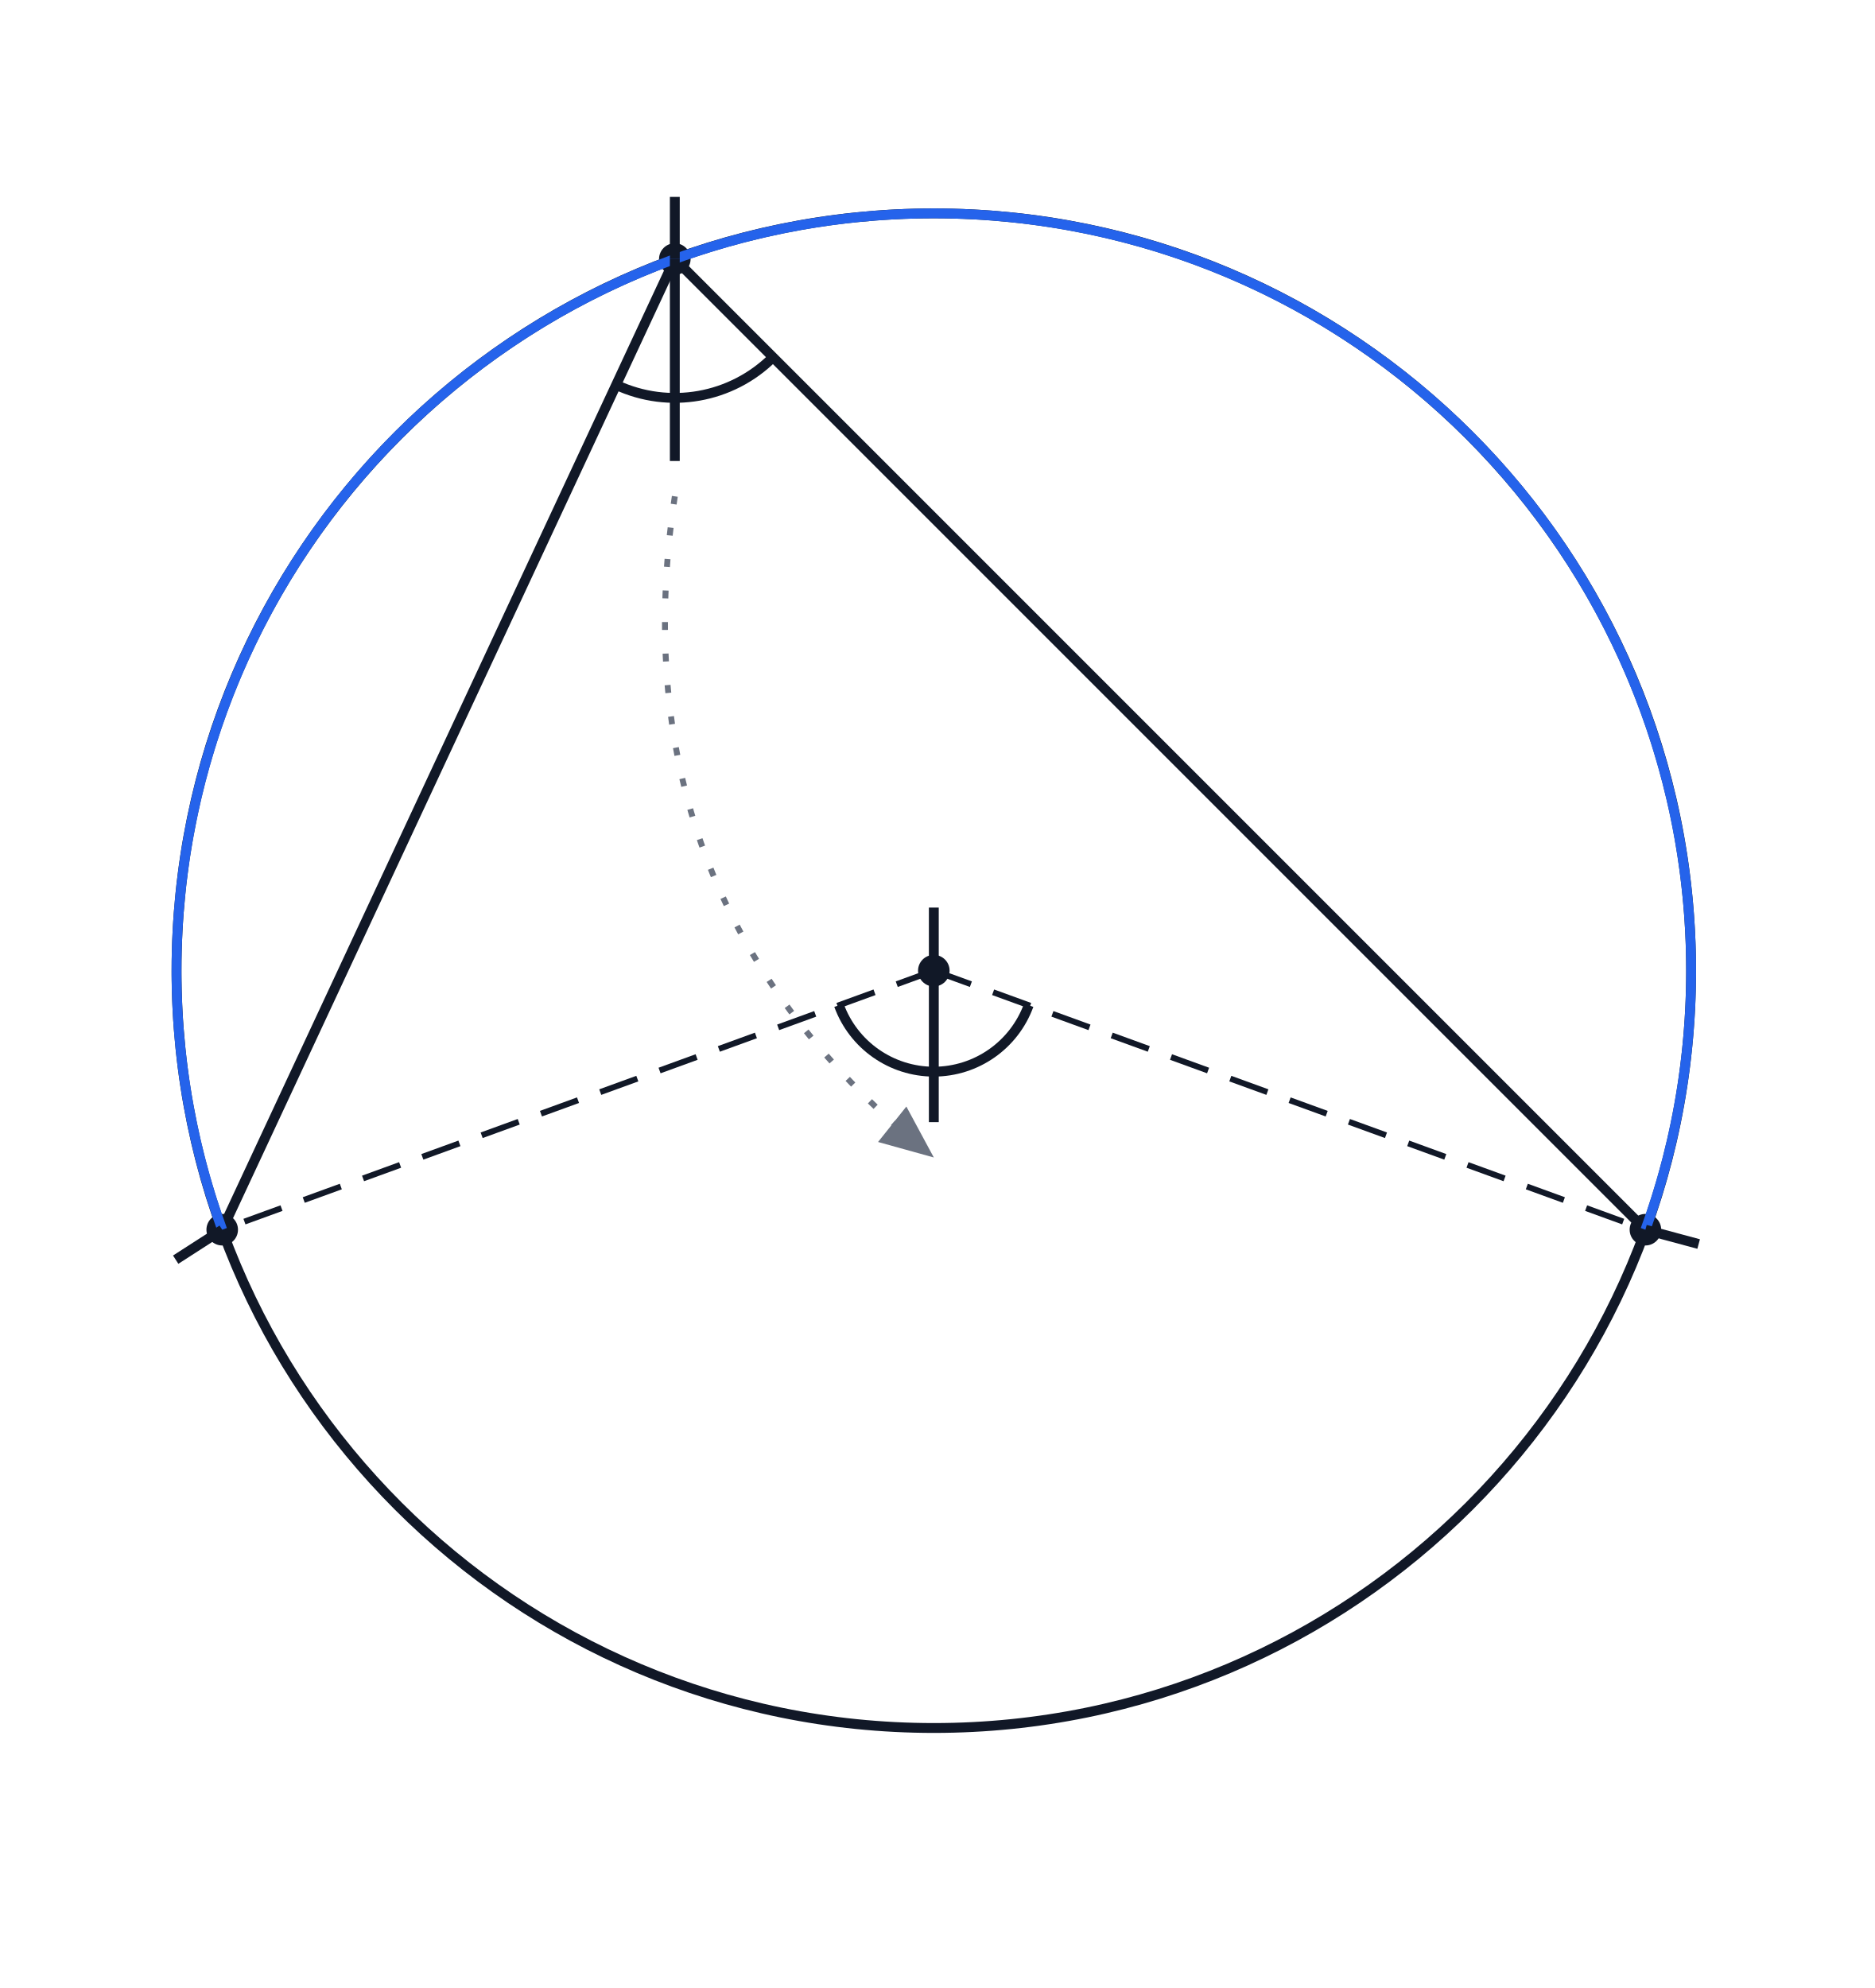
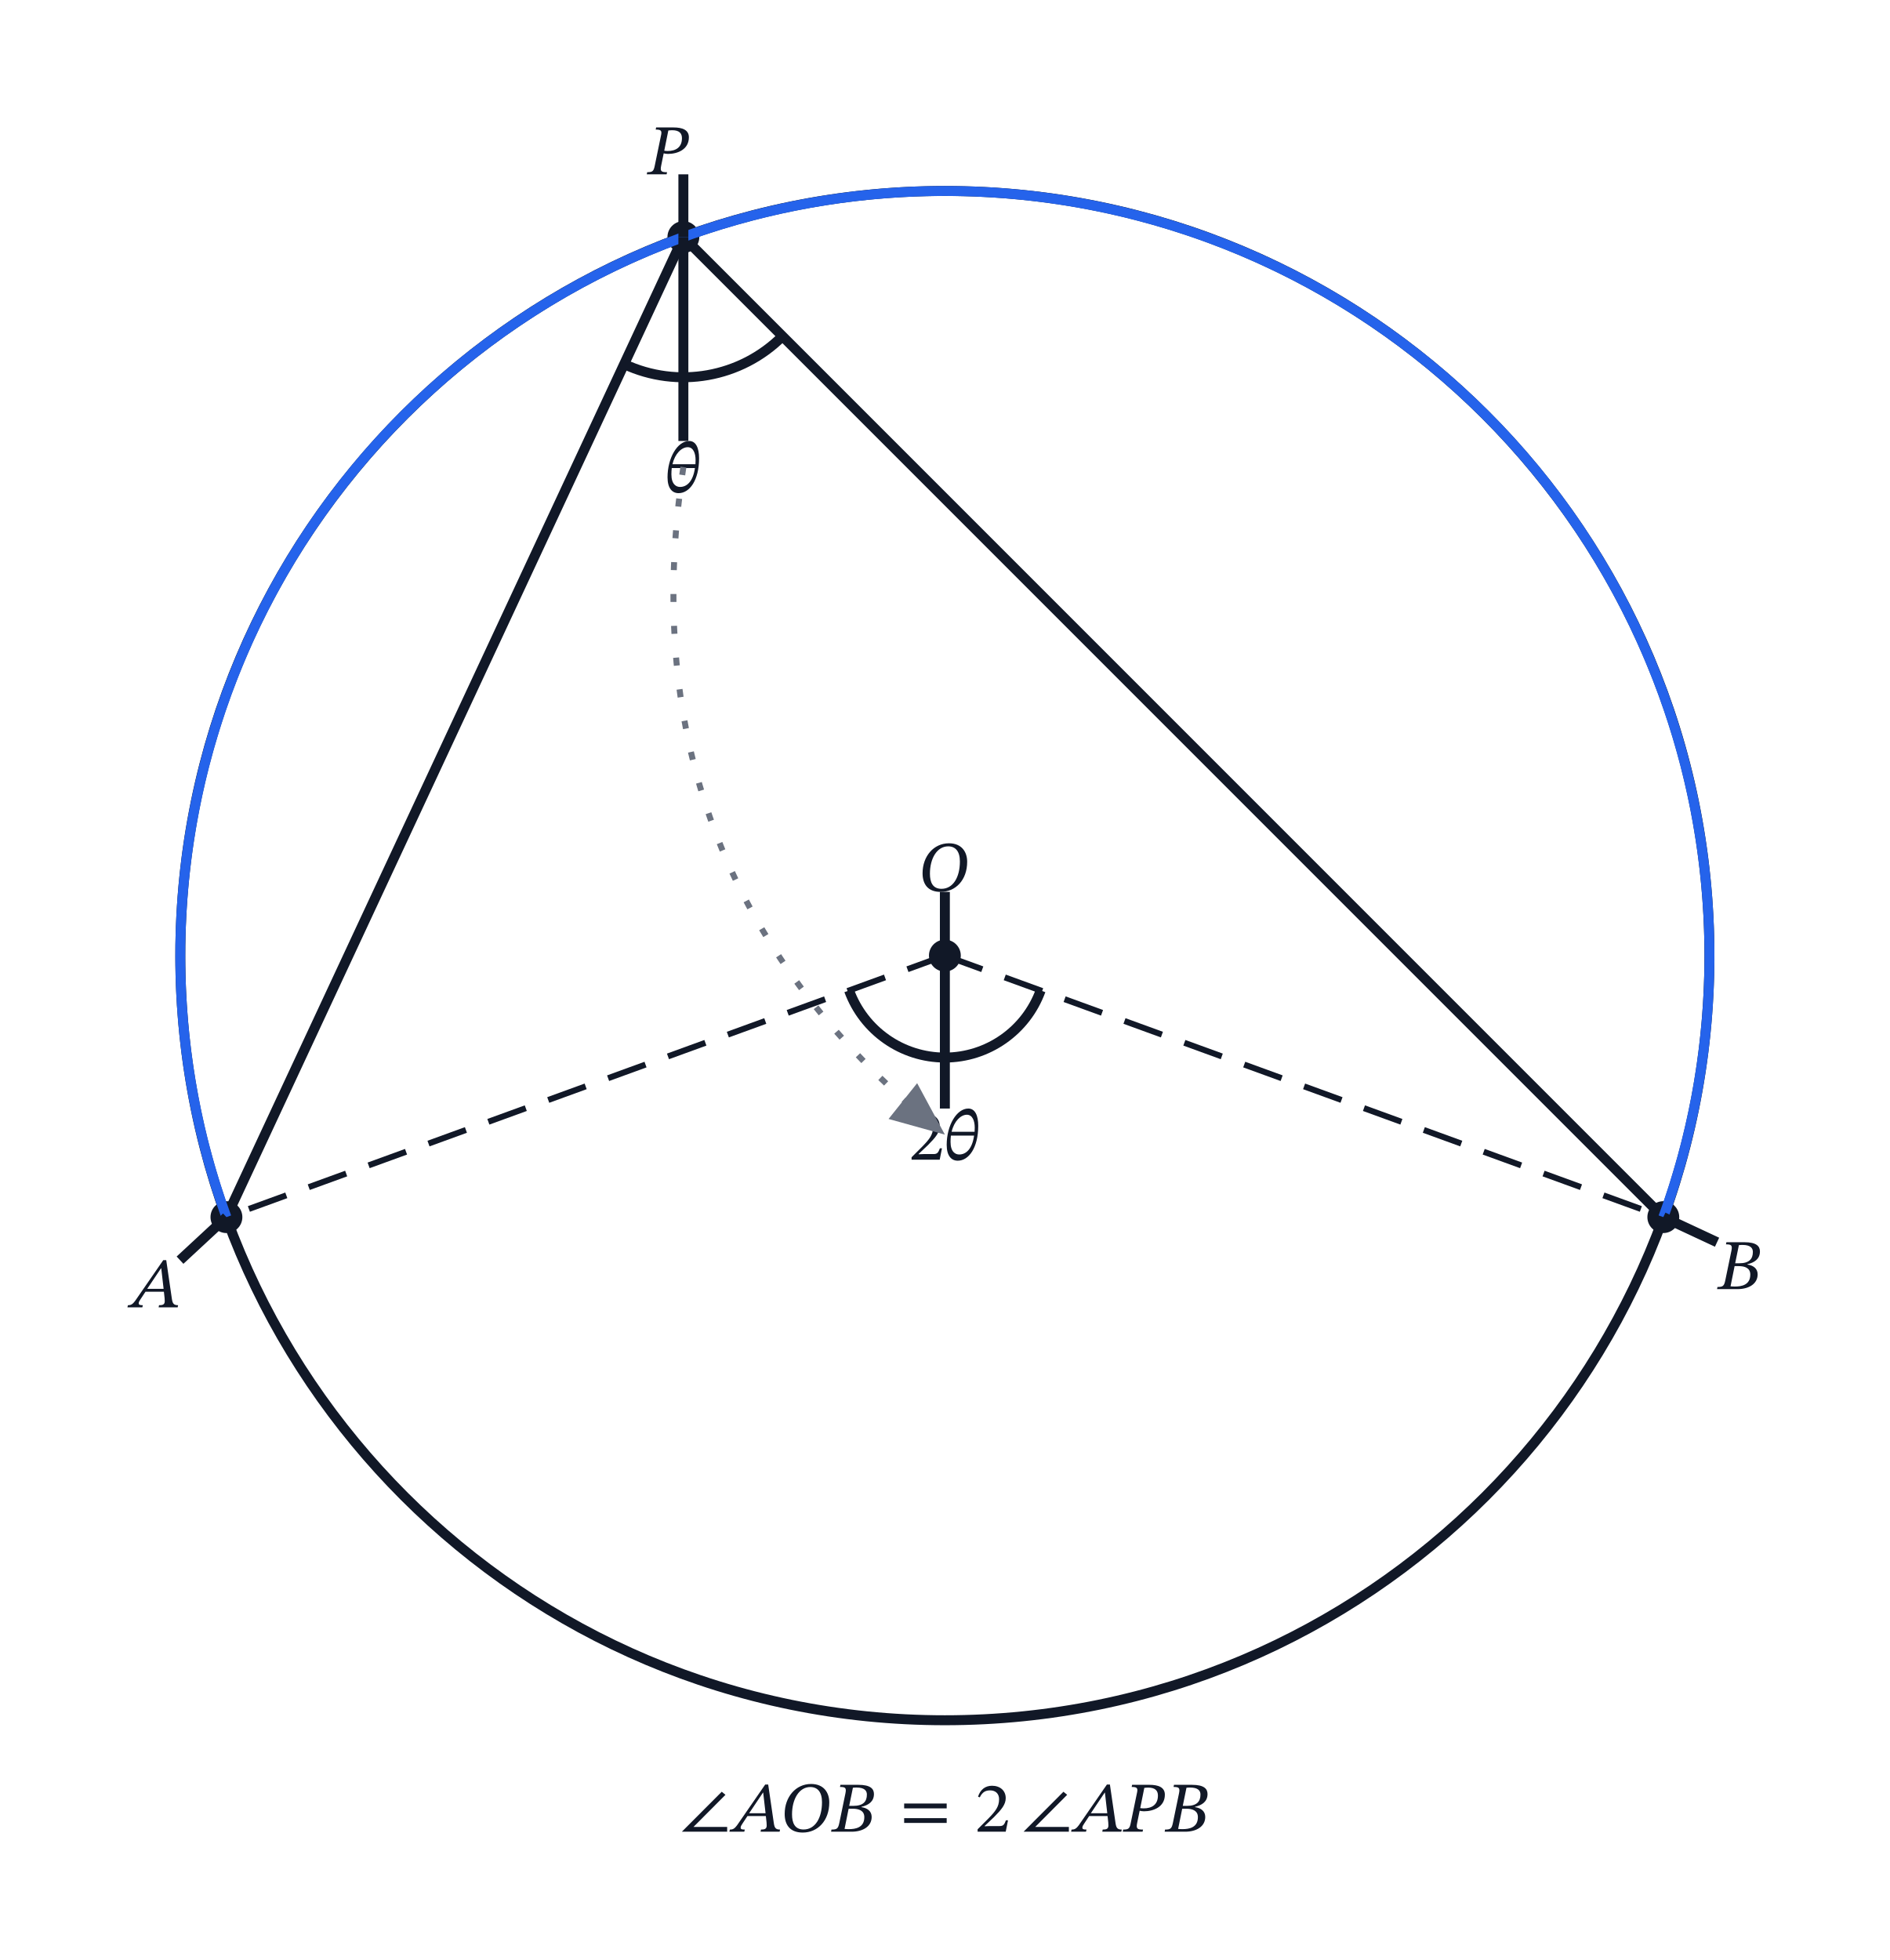
- <svg xmlns="http://www.w3.org/2000/svg" width="237.61" height="252.009" viewBox="0 0 237.61 252.009">
+ <svg xmlns="http://www.w3.org/2000/svg" width="237.236" height="246.077" viewBox="0 0 237.236 246.077">
  <g id="c" data-source-start="139" data-source-end="140" opacity="1">
-     <circle cx="118.381" cy="123.049" r="96" fill="none" stroke="#111827" stroke-width="1.25" stroke-linecap="butt" stroke-linejoin="miter" />
+     <circle cx="118.642" cy="119.976" r="96" fill="none" stroke="#111827" stroke-width="1.25" stroke-linecap="butt" stroke-linejoin="miter" />
  </g>
  <g id="O" data-source-start="159" data-source-end="160" opacity="1">
-     <circle cx="118.381" cy="123.049" r="2" fill="#111827" stroke="none" />
+     <circle cx="118.642" cy="119.976" r="2" fill="#111827" stroke="none" />
  </g>
  <g id="P" data-source-start="179" data-source-end="180" opacity="1">
-     <circle cx="85.547" cy="32.838" r="2" fill="#111827" stroke="none" />
+     <circle cx="85.808" cy="29.765" r="2" fill="#111827" stroke="none" />
  </g>
  <g id="A" data-source-start="210" data-source-end="211" opacity="1">
-     <circle cx="28.17" cy="155.883" r="2" fill="#111827" stroke="none" />
+     <circle cx="28.432" cy="152.81" r="2" fill="#111827" stroke="none" />
  </g>
  <g id="B" data-source-start="241" data-source-end="242" opacity="1">
-     <circle cx="208.591" cy="155.883" r="2" fill="#111827" stroke="none" />
+     <circle cx="208.853" cy="152.81" r="2" fill="#111827" stroke="none" />
  </g>
  <g id="pa" data-source-start="275" data-source-end="277" opacity="1">
-     <path d="M 85.547 32.838 L 28.17 155.883" fill="none" stroke="#111827" stroke-width="1.25" stroke-linecap="butt" stroke-linejoin="miter" />
+     <path d="M 85.808 29.765 L 28.432 152.81" fill="none" stroke="#111827" stroke-width="1.25" stroke-linecap="butt" stroke-linejoin="miter" />
  </g>
  <g id="pb" data-source-start="298" data-source-end="300" opacity="1">
-     <path d="M 85.547 32.838 L 208.591 155.883" fill="none" stroke="#111827" stroke-width="1.25" stroke-linecap="butt" stroke-linejoin="miter" />
+     <path d="M 85.808 29.765 L 208.853 152.81" fill="none" stroke="#111827" stroke-width="1.25" stroke-linecap="butt" stroke-linejoin="miter" />
  </g>
  <g id="oa" data-source-start="321" data-source-end="323" opacity="1">
-     <path d="M 118.381 123.049 L 28.17 155.883" fill="none" stroke="#111827" stroke-width="0.75" stroke-linecap="butt" stroke-linejoin="miter" stroke-dasharray="5 3" />
+     <path d="M 118.642 119.976 L 28.432 152.81" fill="none" stroke="#111827" stroke-width="0.75" stroke-linecap="butt" stroke-linejoin="miter" stroke-dasharray="5 3" />
  </g>
  <g id="ob" data-source-start="358" data-source-end="360" opacity="1">
-     <path d="M 118.381 123.049 L 208.591 155.883" fill="none" stroke="#111827" stroke-width="0.75" stroke-linecap="butt" stroke-linejoin="miter" stroke-dasharray="5 3" />
+     <path d="M 118.642 119.976 L 208.853 152.81" fill="none" stroke="#111827" stroke-width="0.75" stroke-linecap="butt" stroke-linejoin="miter" stroke-dasharray="5 3" />
  </g>
  <g id="sub" data-source-start="392" data-source-end="395" opacity="1">
-     <path d="M 28.17 155.883 A 96 96 0 1 1 208.591 155.883" fill="none" stroke="#2563EB" stroke-width="1.25" stroke-linecap="butt" stroke-linejoin="miter" />
+     <path d="M 28.432 152.81 A 96 96 0 1 1 208.853 152.81" fill="none" stroke="#2563EB" stroke-width="1.25" stroke-linecap="butt" stroke-linejoin="miter" />
  </g>
  <g id="inscribed" data-source-start="470" data-source-end="479" opacity="1">
-     <path d="M 78.109 48.789 A 17.6 17.6 0 0 0 97.992 45.284" fill="none" stroke="#111827" stroke-width="1.25" stroke-linecap="butt" stroke-linejoin="miter" />
+     <path d="M 78.37 45.716 A 17.6 17.6 0 0 0 98.253 42.21" fill="none" stroke="#111827" stroke-width="1.25" stroke-linecap="butt" stroke-linejoin="miter" />
  </g>
  <g id="central" data-source-start="511" data-source-end="518" opacity="1">
-     <path d="M 106.353 127.427 A 12.8 12.8 0 0 0 130.409 127.427" fill="none" stroke="#111827" stroke-width="1.25" stroke-linecap="butt" stroke-linejoin="miter" />
+     <path d="M 106.614 124.354 A 12.8 12.8 0 0 0 130.67 124.354" fill="none" stroke="#111827" stroke-width="1.25" stroke-linecap="butt" stroke-linejoin="miter" />
  </g>
  <g id="lP" data-source-start="616" data-source-end="618" opacity="1">
-     <path d="M 85.547 32.838 L 85.547 24.96" fill="none" stroke="#111827" stroke-width="1.25" stroke-linecap="butt" stroke-linejoin="miter" />
+     <path d="M 85.808 29.765 L 85.808 21.887" fill="none" stroke="#111827" stroke-width="1.25" stroke-linecap="butt" stroke-linejoin="miter" />
+     <path d="M 82.386 16 L 82.332 16.269 C 82.932 16.269 83.121 16.367 83.022 16.896 L 82.225 20.749 C 82.081 21.501 81.947 21.618 81.266 21.618 L 81.212 21.887 L 83.703 21.887 L 83.757 21.618 C 83.031 21.618 82.87 21.519 83.022 20.785 L 83.336 19.252 C 83.452 19.288 83.694 19.324 83.873 19.324 C 85.056 19.324 86.498 18.787 86.498 17.236 C 86.498 16.296 85.665 16 84.563 16 Z M 83.918 16.385 C 84.115 16.367 84.214 16.349 84.402 16.349 C 85.307 16.349 85.629 16.753 85.629 17.344 C 85.629 18.491 84.868 18.957 83.837 18.957 C 83.631 18.957 83.506 18.939 83.407 18.921 Z" fill="#111827" stroke="none" />
  </g>
  <g id="lA" data-source-start="641" data-source-end="643" opacity="1">
-     <path d="M 28.17 155.883 L 22.272 159.681" fill="none" stroke="#111827" stroke-width="1.25" stroke-linecap="butt" stroke-linejoin="miter" />
+     <path d="M 28.432 152.81 L 22.604 158.214" fill="none" stroke="#111827" stroke-width="1.25" stroke-linecap="butt" stroke-linejoin="miter" />
+     <path d="M 22.308 164.137 L 22.362 163.868 C 21.824 163.868 21.672 163.671 21.582 163.071 L 20.874 158.214 L 20.498 158.214 L 17.398 162.703 C 16.726 163.725 16.556 163.868 16.063 163.868 L 16 164.137 L 17.873 164.137 L 17.935 163.868 C 17.541 163.868 17.416 163.814 17.416 163.626 C 17.416 163.456 17.523 163.304 17.64 163.124 L 18.267 162.175 L 20.579 162.175 L 20.668 162.981 C 20.677 163.089 20.686 163.214 20.686 163.357 C 20.686 163.805 20.408 163.868 19.969 163.868 L 19.916 164.137 Z M 20.543 161.816 L 18.482 161.816 L 20.22 159.227 L 20.247 159.227 Z" fill="#111827" stroke="none" />
  </g>
  <g id="lB" data-source-start="666" data-source-end="668" opacity="1">
-     <path d="M 208.591 155.883 L 215.338 157.699" fill="none" stroke="#111827" stroke-width="1.25" stroke-linecap="butt" stroke-linejoin="miter" />
+     <path d="M 208.853 152.81 L 215.6 155.96" fill="none" stroke="#111827" stroke-width="1.25" stroke-linecap="butt" stroke-linejoin="miter" />
+     <path d="M 219.417 158.72 C 220.268 158.522 220.985 158.083 220.985 157.116 C 220.985 156.471 220.555 155.96 219.04 155.96 L 216.774 155.96 L 216.72 156.229 C 217.383 156.229 217.553 156.327 217.401 157.044 L 216.639 160.727 C 216.487 161.47 216.334 161.578 215.654 161.578 L 215.6 161.847 L 218.18 161.847 C 219.587 161.847 220.698 161.192 220.698 159.992 C 220.698 159.239 220.116 158.863 219.417 158.764 Z M 217.876 158.603 L 218.342 156.327 C 218.53 156.309 218.61 156.3 218.79 156.3 C 219.793 156.3 220.098 156.695 220.098 157.178 C 220.098 158.065 219.632 158.603 218.395 158.603 Z M 217.804 158.961 L 218.333 158.961 C 219.085 158.961 219.775 159.194 219.775 160.019 C 219.775 161.345 218.655 161.524 217.84 161.524 C 217.616 161.524 217.499 161.515 217.293 161.497 Z" fill="#111827" stroke="none" />
  </g>
  <g id="lO" data-source-start="691" data-source-end="693" opacity="1">
-     <path d="M 118.381 123.049 L 118.381 115.049" fill="none" stroke="#111827" stroke-width="1.25" stroke-linecap="butt" stroke-linejoin="miter" />
+     <path d="M 118.642 119.976 L 118.642 111.976" fill="none" stroke="#111827" stroke-width="1.25" stroke-linecap="butt" stroke-linejoin="miter" />
+     <path d="M 121.442 108.195 C 121.442 106.985 120.779 105.874 119.157 105.874 C 117.231 105.874 115.842 107.505 115.842 109.637 C 115.842 110.954 116.46 111.976 118.109 111.976 C 120 111.976 121.442 110.479 121.442 108.195 Z M 120.528 108.159 C 120.528 110.148 119.668 111.59 118.217 111.59 C 117.106 111.59 116.765 110.757 116.765 109.691 C 116.765 107.791 117.643 106.259 119.059 106.259 C 119.982 106.259 120.528 106.895 120.528 108.159 Z" fill="#111827" stroke="none" />
  </g>
  <g id="li" data-source-start="729" data-source-end="731" opacity="1">
-     <path d="M 85.547 32.838 L 85.547 58.438" fill="none" stroke="#111827" stroke-width="1.25" stroke-linecap="butt" stroke-linejoin="miter" />
+     <path d="M 85.808 29.765 L 85.808 55.365" fill="none" stroke="#111827" stroke-width="1.25" stroke-linecap="butt" stroke-linejoin="miter" />
+     <path d="M 87.779 57.542 C 87.779 56.243 87.385 55.365 86.534 55.365 C 85.073 55.365 83.819 57.471 83.819 59.926 C 83.819 61.315 84.41 61.915 85.208 61.915 C 86.606 61.915 87.779 60.266 87.779 57.542 Z M 85.387 61.135 C 84.912 61.135 84.303 60.813 84.303 59.55 C 84.303 59.317 84.321 58.985 84.348 58.761 L 87.26 58.761 C 87.018 60.454 86.247 61.135 85.387 61.135 Z M 86.355 56.145 C 87.054 56.145 87.34 56.915 87.34 57.758 C 87.34 57.919 87.331 58.116 87.322 58.286 L 84.437 58.286 C 84.751 56.942 85.593 56.145 86.355 56.145 Z" fill="#111827" stroke="none" />
  </g>
  <g id="lc" data-source-start="793" data-source-end="795" opacity="1">
-     <path d="M 118.381 123.049 L 118.381 142.249" fill="none" stroke="#111827" stroke-width="1.25" stroke-linecap="butt" stroke-linejoin="miter" />
+     <path d="M 118.642 119.976 L 118.642 139.176" fill="none" stroke="#111827" stroke-width="1.25" stroke-linecap="butt" stroke-linejoin="miter" />
+     <path d="M 118.279 144.166 L 118.019 144.166 C 117.813 144.704 117.697 144.892 117.222 144.892 L 115.977 144.892 L 115.349 144.919 L 115.349 144.874 L 116.532 143.754 C 117.482 142.796 117.993 142.177 117.993 141.38 C 117.993 140.439 117.285 139.83 116.272 139.83 C 115.403 139.83 114.794 140.332 114.516 141.201 L 114.731 141.29 C 115.063 140.618 115.457 140.412 116.039 140.412 C 116.729 140.412 117.159 140.842 117.159 141.514 C 117.159 142.455 116.711 143.02 115.824 143.933 L 114.462 145.295 L 114.462 145.6 L 117.993 145.6 Z" fill="#111827" stroke="none" />
+     <path d="M 122.831 141.353 C 122.831 140.054 122.437 139.176 121.585 139.176 C 120.125 139.176 118.871 141.281 118.871 143.736 C 118.871 145.125 119.462 145.725 120.259 145.725 C 121.657 145.725 122.831 144.077 122.831 141.353 Z M 120.439 144.946 C 119.964 144.946 119.354 144.623 119.354 143.36 C 119.354 143.127 119.372 142.796 119.399 142.572 L 122.311 142.572 C 122.069 144.265 121.299 144.946 120.439 144.946 Z M 121.406 139.955 C 122.105 139.955 122.392 140.726 122.392 141.568 C 122.392 141.729 122.383 141.926 122.374 142.097 L 119.489 142.097 C 119.802 140.753 120.645 139.955 121.406 139.955 Z" fill="#111827" stroke="none" />
  </g>
  <g id="see" data-source-start="859" data-source-end="862" opacity="1">
-     <path d="M 85.547 62.918 C 80.362 97.174 91.307 125.111 118.381 146.729" fill="none" stroke="#6B7280" stroke-width="0.75" stroke-linecap="butt" stroke-linejoin="miter" stroke-dasharray="1 3" />
-     <path d="M 118.381 146.729 L 111.312 144.764 L 114.9 140.27 Z" fill="#6B7280" stroke="none" />
+     <path d="M 85.808 58.64 C 80.624 92.896 91.568 120.833 118.642 142.451" fill="none" stroke="#6B7280" stroke-width="0.75" stroke-linecap="butt" stroke-linejoin="miter" stroke-dasharray="1 3" />
+     <path d="M 118.642 142.451 L 111.573 140.485 L 115.161 135.992 Z" fill="#6B7280" stroke="none" />
+   </g>
+   <g id="thm" data-source-start="949" data-source-end="952" opacity="1">
+     <path d="M 91.306 229.97 L 91.306 229.37 L 87.077 229.37 L 91.091 225.338 L 90.625 224.952 L 85.617 229.97 Z" fill="#111827" stroke="none" />
+     <path d="M 97.892 229.97 L 97.946 229.701 C 97.408 229.701 97.256 229.504 97.166 228.904 L 96.458 224.047 L 96.082 224.047 L 92.982 228.536 C 92.31 229.558 92.14 229.701 91.647 229.701 L 91.584 229.97 L 93.457 229.97 L 93.52 229.701 C 93.125 229.701 93 229.647 93 229.459 C 93 229.289 93.107 229.137 93.224 228.957 L 93.851 228.008 L 96.163 228.008 L 96.252 228.814 C 96.261 228.922 96.27 229.047 96.27 229.19 C 96.27 229.638 95.992 229.701 95.553 229.701 L 95.5 229.97 Z M 96.127 227.649 L 94.066 227.649 L 95.804 225.06 L 95.831 225.06 Z" fill="#111827" stroke="none" />
+     <path d="M 104.128 226.296 C 104.128 225.087 103.465 223.976 101.843 223.976 C 99.917 223.976 98.528 225.606 98.528 227.739 C 98.528 229.056 99.146 230.077 100.795 230.077 C 102.686 230.077 104.128 228.581 104.128 226.296 Z M 103.214 226.26 C 103.214 228.25 102.354 229.692 100.903 229.692 C 99.792 229.692 99.451 228.859 99.451 227.793 C 99.451 225.893 100.329 224.361 101.745 224.361 C 102.668 224.361 103.214 224.997 103.214 226.26 Z" fill="#111827" stroke="none" />
+     <path d="M 108.169 226.843 C 109.02 226.646 109.737 226.207 109.737 225.239 C 109.737 224.594 109.307 224.083 107.793 224.083 L 105.526 224.083 L 105.472 224.352 C 106.135 224.352 106.305 224.451 106.153 225.167 L 105.392 228.85 C 105.239 229.594 105.087 229.701 104.406 229.701 L 104.352 229.97 L 106.933 229.97 C 108.339 229.97 109.45 229.316 109.45 228.115 C 109.45 227.363 108.868 226.986 108.169 226.888 Z M 106.628 226.726 L 107.094 224.451 C 107.282 224.433 107.363 224.424 107.542 224.424 C 108.545 224.424 108.85 224.818 108.85 225.302 C 108.85 226.189 108.384 226.726 107.148 226.726 Z M 106.556 227.085 L 107.085 227.085 C 107.838 227.085 108.528 227.318 108.528 228.142 C 108.528 229.468 107.408 229.647 106.592 229.647 C 106.368 229.647 106.252 229.638 106.046 229.62 Z" fill="#111827" stroke="none" />
+     <path d="M 118.87 227.04 L 118.87 226.431 L 113.53 226.431 L 113.53 227.04 Z M 118.87 228.868 L 118.87 228.268 L 113.53 228.268 L 113.53 228.868 Z" fill="#111827" stroke="none" />
+     <path d="M 126.57 228.536 L 126.31 228.536 C 126.104 229.074 125.988 229.262 125.513 229.262 L 124.267 229.262 L 123.64 229.289 L 123.64 229.244 L 124.823 228.124 C 125.773 227.165 126.283 226.547 126.283 225.75 C 126.283 224.809 125.575 224.2 124.563 224.2 C 123.694 224.2 123.085 224.701 122.807 225.571 L 123.022 225.66 C 123.353 224.988 123.748 224.782 124.33 224.782 C 125.02 224.782 125.45 225.212 125.45 225.884 C 125.45 226.825 125.002 227.389 124.115 228.303 L 122.753 229.665 L 122.753 229.97 L 126.283 229.97 Z" fill="#111827" stroke="none" />
+     <path d="M 134.213 229.97 L 134.213 229.37 L 129.984 229.37 L 133.998 225.338 L 133.532 224.952 L 128.524 229.97 Z" fill="#111827" stroke="none" />
+     <path d="M 140.799 229.97 L 140.853 229.701 C 140.315 229.701 140.163 229.504 140.073 228.904 L 139.365 224.047 L 138.989 224.047 L 135.889 228.536 C 135.217 229.558 135.047 229.701 134.554 229.701 L 134.491 229.97 L 136.364 229.97 L 136.427 229.701 C 136.032 229.701 135.907 229.647 135.907 229.459 C 135.907 229.289 136.014 229.137 136.131 228.957 L 136.758 228.008 L 139.07 228.008 L 139.159 228.814 C 139.168 228.922 139.177 229.047 139.177 229.19 C 139.177 229.638 138.899 229.701 138.46 229.701 L 138.407 229.97 Z M 139.034 227.649 L 136.973 227.649 L 138.711 225.06 L 138.738 225.06 Z" fill="#111827" stroke="none" />
+     <path d="M 142.152 224.083 L 142.098 224.352 C 142.699 224.352 142.887 224.451 142.788 224.979 L 141.991 228.832 C 141.847 229.585 141.713 229.701 141.032 229.701 L 140.978 229.97 L 143.469 229.97 L 143.523 229.701 C 142.797 229.701 142.636 229.603 142.788 228.868 L 143.102 227.336 C 143.218 227.372 143.46 227.407 143.639 227.407 C 144.822 227.407 146.265 226.87 146.265 225.32 C 146.265 224.379 145.431 224.083 144.329 224.083 Z M 143.684 224.468 C 143.881 224.451 143.98 224.433 144.168 224.433 C 145.073 224.433 145.395 224.836 145.395 225.427 C 145.395 226.574 144.634 227.04 143.603 227.04 C 143.397 227.04 143.272 227.022 143.173 227.004 Z" fill="#111827" stroke="none" />
+     <path d="M 150.055 226.843 C 150.906 226.646 151.623 226.207 151.623 225.239 C 151.623 224.594 151.193 224.083 149.678 224.083 L 147.411 224.083 L 147.358 224.352 C 148.021 224.352 148.191 224.451 148.039 225.167 L 147.277 228.85 C 147.125 229.594 146.972 229.701 146.291 229.701 L 146.238 229.97 L 148.818 229.97 C 150.225 229.97 151.336 229.316 151.336 228.115 C 151.336 227.363 150.754 226.986 150.055 226.888 Z M 148.514 226.726 L 148.979 224.451 C 149.168 224.433 149.248 224.424 149.427 224.424 C 150.431 224.424 150.736 224.818 150.736 225.302 C 150.736 226.189 150.27 226.726 149.033 226.726 Z M 148.442 227.085 L 148.971 227.085 C 149.723 227.085 150.413 227.318 150.413 228.142 C 150.413 229.468 149.293 229.647 148.478 229.647 C 148.254 229.647 148.137 229.638 147.931 229.62 Z" fill="#111827" stroke="none" />
  </g>
</svg>
